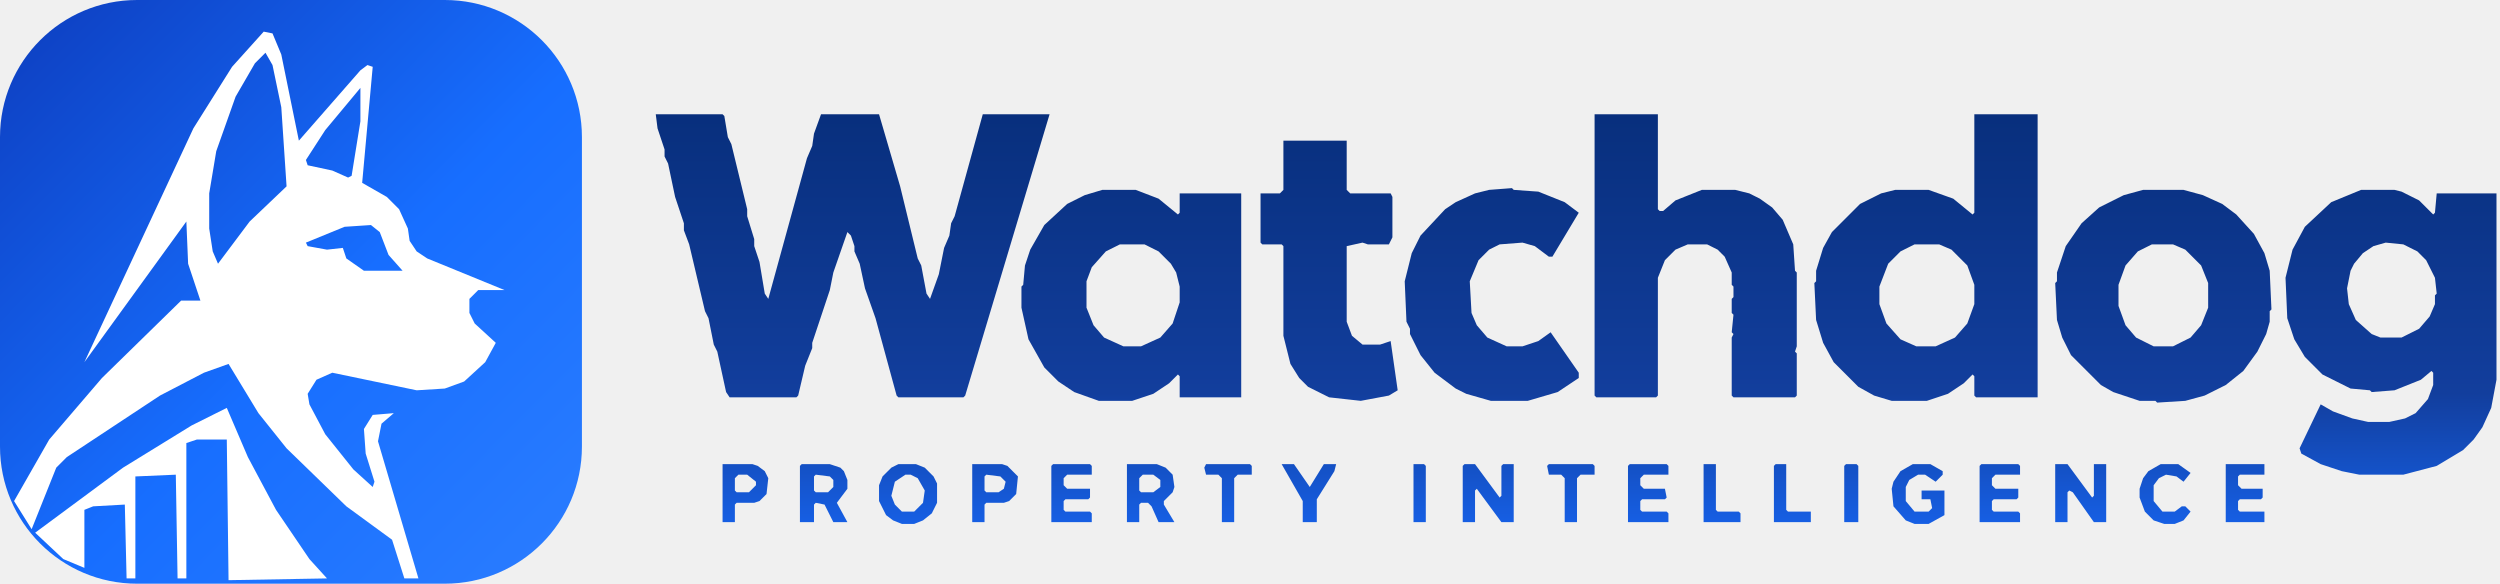
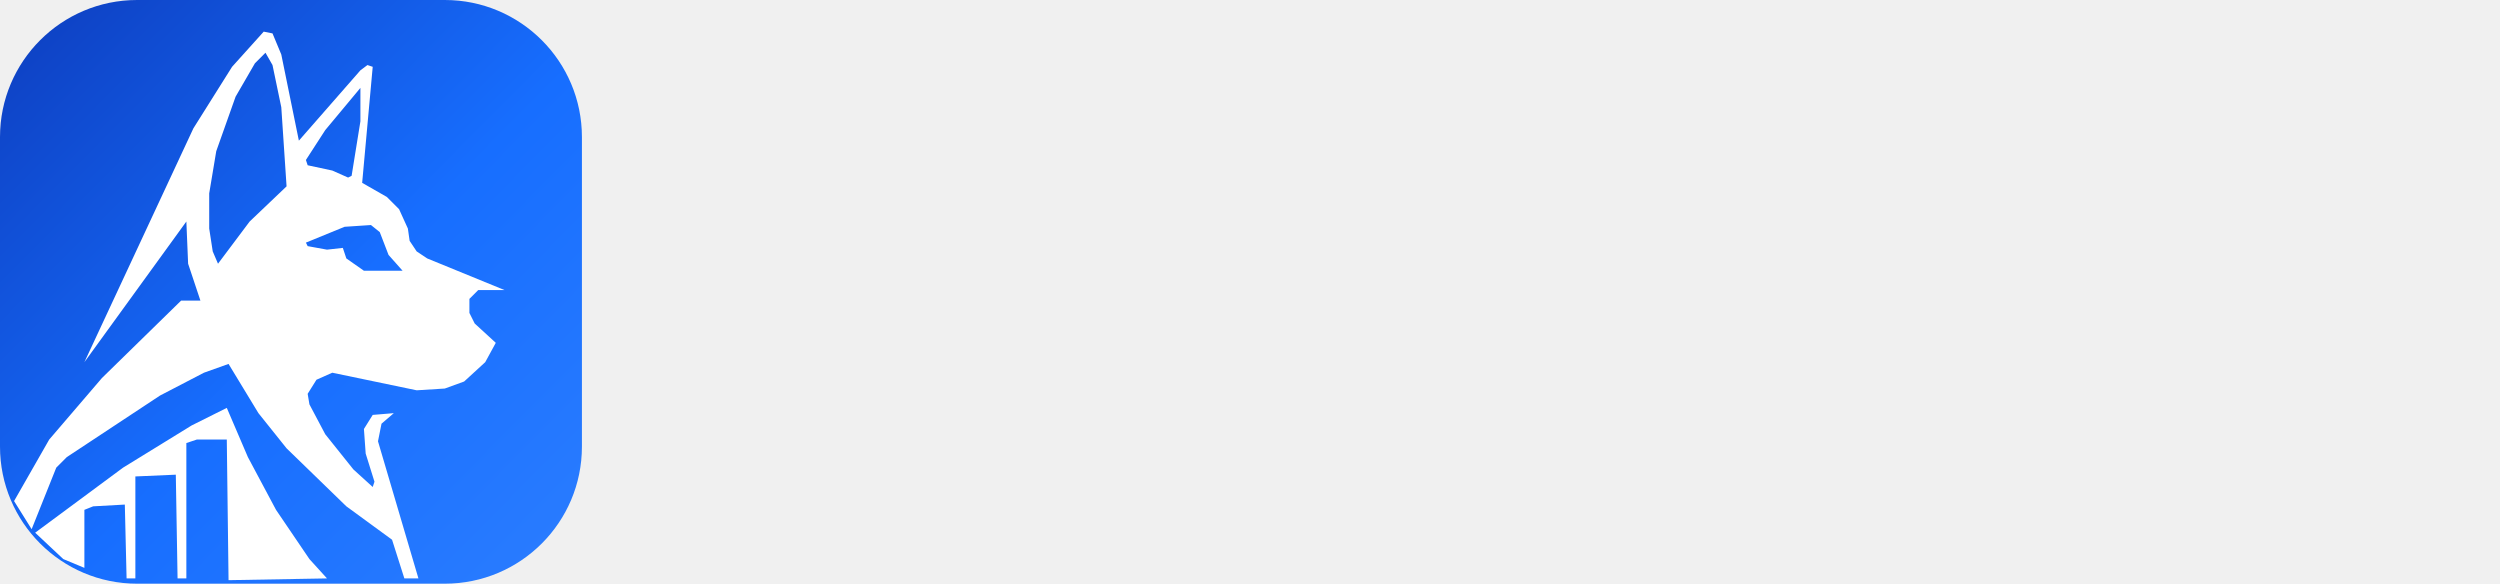
<svg xmlns="http://www.w3.org/2000/svg" viewBox="0 0 1422 332" role="img" aria-labelledby="title desc">
  <defs>
    <linearGradient id="tile" x1="0" y1="0" x2="1" y2="1">
      <stop offset="0" stop-color="#0d3dbe" />
      <stop offset=".55" stop-color="#176eff" />
      <stop offset="1" stop-color="#2b7dff" />
    </linearGradient>
-     <linearGradient id="word" x1="0" y1="0" x2="0" y2="1">
-       <stop offset="0" stop-color="#082f7d" />
-       <stop offset=".68" stop-color="#123e9d" />
-       <stop offset="1" stop-color="#165fe4" />
-     </linearGradient>
  </defs>
  <rect x="0" y="0" width="331" height="332" rx="78" fill="url(#tile)" />
  <path d="M186.00,329.00 L176.00,318.00 L157.00,290.00 L141.00,260.00 L129.00,232.00 L109.00,242.00 L70.00,266.00 L20.00,303.00 L36.00,318.00 L48.00,323.00 L48.00,290.00 L53.00,288.00 L71.00,287.00 L72.00,329.00 L77.00,329.00 L77.00,271.00 L100.00,270.00 L101.00,329.00 L106.00,329.00 L106.00,252.00 L112.00,250.00 L129.00,250.00 L130.00,330.00ZM150.00,18.00 L132.00,38.00 L110.00,73.00 L48.00,206.00 L106.00,126.00 L107.00,150.00 L114.00,171.00 L103.00,171.00 L58.00,215.00 L28.00,250.00 L8.00,285.00 L18.00,301.00 L32.00,266.00 L38.00,260.00 L91.00,225.00 L116.00,212.00 L130.00,207.00 L147.00,235.00 L163.00,255.00 L197.00,288.00 L223.00,307.00 L230.00,329.00 L238.00,329.00 L215.00,251.00 L217.00,241.00 L224.00,235.00 L212.00,236.00 L207.00,244.00 L208.00,258.00 L213.00,274.00 L212.00,277.00 L201.00,267.00 L185.00,247.00 L176.00,230.00 L175.00,224.00 L180.00,216.00 L189.00,212.00 L237.00,222.00 L253.00,221.00 L264.00,217.00 L276.00,206.00 L282.00,195.00 L270.00,184.00 L267.00,178.00 L267.00,170.00 L272.00,165.00 L287.00,165.00 L243.00,147.00 L237.00,143.00 L233.00,137.00 L232.00,130.00 L227.00,119.00 L220.00,112.00 L206.00,104.00 L212.00,38.00 L209.00,37.00 L205.00,40.00 L170.00,80.00 L160.00,31.00 L155.00,19.00ZM174.00,138.00 L196.00,129.00 L211.00,128.00 L216.00,132.00 L221.00,145.00 L229.00,154.00 L207.00,154.00 L197.00,147.00 L195.00,141.00 L186.00,142.00 L175.00,140.00ZM205.00,50.00 L205.00,69.00 L200.00,100.00 L198.00,101.00 L189.00,97.00 L175.00,94.00 L174.00,91.00 L185.00,74.00ZM151.00,30.00 L155.00,37.00 L160.00,61.00 L163.00,106.00 L142.00,126.00 L124.00,150.00 L121.00,143.00 L119.00,130.00 L119.00,110.00 L123.00,86.00 L134.00,55.00 L145.00,36.00Z" fill="#fff" fill-rule="evenodd" />
  <path d="M1266.00,264.00 L1266.00,297.00 L1288.00,297.00 L1288.00,291.00 L1274.00,291.00 L1273.00,290.00 L1273.00,285.00 L1274.00,284.00 L1286.00,284.00 L1287.00,283.00 L1287.00,278.00 L1275.00,278.00 L1273.00,276.00 L1273.00,271.00 L1274.00,270.00 L1288.00,270.00 L1288.00,264.00ZM1229.00,264.00 L1222.00,268.00 L1219.00,272.00 L1217.00,278.00 L1217.00,283.00 L1220.00,291.00 L1225.00,296.00 L1231.00,298.00 L1237.00,298.00 L1242.00,296.00 L1246.00,291.00 L1243.00,288.00 L1241.00,288.00 L1237.00,291.00 L1230.00,291.00 L1225.00,285.00 L1225.00,276.00 L1228.00,272.00 L1232.00,270.00 L1238.00,271.00 L1242.00,274.00 L1246.00,269.00 L1239.00,264.00ZM1169.00,264.00 L1169.00,297.00 L1176.00,297.00 L1176.00,280.00 L1177.00,279.00 L1179.00,280.00 L1191.00,297.00 L1198.00,297.00 L1198.00,264.00 L1191.00,264.00 L1191.00,282.00 L1190.00,283.00 L1176.00,264.00ZM1127.00,264.00 L1126.00,265.00 L1126.00,297.00 L1149.00,297.00 L1149.00,292.00 L1148.00,291.00 L1134.00,291.00 L1133.00,290.00 L1133.00,285.00 L1134.00,284.00 L1147.00,284.00 L1148.00,283.00 L1148.00,278.00 L1135.00,278.00 L1133.00,276.00 L1133.00,272.00 L1135.00,270.00 L1149.00,270.00 L1149.00,265.00 L1148.00,264.00ZM1088.00,264.00 L1081.00,268.00 L1077.00,274.00 L1076.00,278.00 L1077.00,288.00 L1084.00,296.00 L1089.00,298.00 L1097.00,298.00 L1106.00,293.00 L1106.00,279.00 L1093.00,279.00 L1093.00,284.00 L1098.00,284.00 L1099.00,289.00 L1097.00,291.00 L1089.00,291.00 L1084.00,285.00 L1084.00,277.00 L1086.00,273.00 L1091.00,270.00 L1095.00,270.00 L1101.00,274.00 L1105.00,270.00 L1105.00,268.00 L1098.00,264.00ZM1050.00,264.00 L1049.00,265.00 L1049.00,297.00 L1057.00,297.00 L1057.00,265.00 L1056.00,264.00ZM1010.00,264.00 L1009.00,265.00 L1009.00,297.00 L1030.00,297.00 L1030.00,291.00 L1017.00,291.00 L1016.00,290.00 L1016.00,264.00ZM969.00,264.00 L969.00,297.00 L990.00,297.00 L990.00,292.00 L989.00,291.00 L977.00,291.00 L976.00,290.00 L976.00,264.00ZM927.00,264.00 L926.00,265.00 L926.00,297.00 L949.00,297.00 L949.00,292.00 L948.00,291.00 L934.00,291.00 L933.00,290.00 L933.00,285.00 L934.00,284.00 L947.00,284.00 L948.00,283.00 L947.00,278.00 L935.00,278.00 L933.00,276.00 L933.00,272.00 L935.00,270.00 L949.00,270.00 L949.00,265.00 L948.00,264.00ZM881.00,264.00 L880.00,265.00 L881.00,270.00 L888.00,270.00 L890.00,272.00 L890.00,297.00 L897.00,297.00 L897.00,272.00 L899.00,270.00 L907.00,270.00 L907.00,265.00 L906.00,264.00ZM833.00,264.00 L832.00,265.00 L832.00,297.00 L839.00,297.00 L839.00,279.00 L840.00,278.00 L854.00,297.00 L861.00,297.00 L861.00,264.00 L855.00,264.00 L854.00,265.00 L854.00,282.00 L853.00,283.00 L839.00,264.00ZM804.00,264.00 L804.00,297.00 L811.00,297.00 L811.00,265.00 L810.00,264.00ZM729.00,264.00 L741.00,285.00 L741.00,297.00 L749.00,297.00 L749.00,284.00 L759.00,268.00 L760.00,264.00 L753.00,264.00 L745.00,277.00 L736.00,264.00ZM686.00,264.00 L685.00,266.00 L686.00,270.00 L693.00,270.00 L695.00,272.00 L695.00,297.00 L702.00,297.00 L702.00,272.00 L704.00,270.00 L712.00,270.00 L712.00,265.00 L711.00,264.00ZM641.00,264.00 L641.00,297.00 L648.00,297.00 L648.00,287.00 L649.00,286.00 L653.00,286.00 L655.00,288.00 L659.00,297.00 L668.00,297.00 L662.00,287.00 L662.00,285.00 L667.00,280.00 L668.00,277.00 L667.00,270.00 L663.00,266.00 L658.00,264.00ZM648.00,272.00 L650.00,270.00 L656.00,270.00 L660.00,273.00 L660.00,277.00 L656.00,280.00 L649.00,280.00 L648.00,279.00ZM599.00,264.00 L598.00,265.00 L598.00,297.00 L621.00,297.00 L621.00,292.00 L620.00,291.00 L606.00,291.00 L605.00,290.00 L605.00,285.00 L606.00,284.00 L619.00,284.00 L620.00,283.00 L620.00,278.00 L607.00,278.00 L605.00,276.00 L605.00,272.00 L607.00,270.00 L621.00,270.00 L621.00,265.00 L620.00,264.00ZM573.00,265.00 L570.00,264.00 L553.00,264.00 L553.00,297.00 L560.00,297.00 L560.00,287.00 L561.00,286.00 L571.00,286.00 L574.00,285.00 L578.00,281.00 L579.00,271.00ZM560.00,271.00 L561.00,270.00 L569.00,271.00 L572.00,274.00 L571.00,278.00 L568.00,280.00 L561.00,280.00 L560.00,279.00ZM511.00,264.00 L507.00,266.00 L502.00,271.00 L500.00,276.00 L500.00,285.00 L504.00,293.00 L508.00,296.00 L513.00,298.00 L520.00,298.00 L525.00,296.00 L530.00,292.00 L533.00,286.00 L533.00,275.00 L531.00,271.00 L526.00,266.00 L521.00,264.00ZM515.00,270.00 L518.00,270.00 L522.00,272.00 L526.00,279.00 L525.00,286.00 L520.00,291.00 L513.00,291.00 L509.00,287.00 L507.00,282.00 L509.00,274.00ZM456.00,264.00 L455.00,265.00 L455.00,297.00 L463.00,297.00 L463.00,287.00 L464.00,286.00 L469.00,287.00 L474.00,297.00 L482.00,297.00 L476.00,286.00 L482.00,278.00 L482.00,273.00 L480.00,268.00 L478.00,266.00 L472.00,264.00ZM463.00,271.00 L464.00,270.00 L472.00,271.00 L474.00,273.00 L474.00,277.00 L471.00,280.00 L464.00,280.00 L463.00,279.00ZM431.00,265.00 L428.00,264.00 L411.00,264.00 L411.00,297.00 L418.00,297.00 L418.00,287.00 L419.00,286.00 L429.00,286.00 L432.00,285.00 L436.00,281.00 L437.00,272.00 L435.00,268.00ZM418.00,272.00 L420.00,270.00 L425.00,270.00 L430.00,274.00 L430.00,276.00 L426.00,280.00 L419.00,280.00 L418.00,279.00ZM1420.00,110.00 L1386.00,110.00 L1385.00,121.00 L1384.00,122.00 L1376.00,114.00 L1366.00,109.00 L1362.00,108.00 L1343.00,108.00 L1326.00,115.00 L1311.00,129.00 L1304.00,142.00 L1300.00,158.00 L1301.00,181.00 L1305.00,193.00 L1311.00,203.00 L1321.00,213.00 L1337.00,221.00 L1348.00,222.00 L1349.00,223.00 L1362.00,222.00 L1377.00,216.00 L1383.00,211.00 L1384.00,212.00 L1384.00,219.00 L1381.00,227.00 L1374.00,235.00 L1368.00,238.00 L1359.00,240.00 L1347.00,240.00 L1338.00,238.00 L1327.00,234.00 L1320.00,230.00 L1308.00,255.00 L1309.00,258.00 L1320.00,264.00 L1332.00,268.00 L1342.00,270.00 L1367.00,270.00 L1386.00,265.00 L1401.00,256.00 L1407.00,250.00 L1412.00,243.00 L1417.00,232.00 L1420.00,216.00ZM1357.00,138.00 L1367.00,139.00 L1375.00,143.00 L1380.00,148.00 L1385.00,158.00 L1386.00,167.00 L1385.00,168.00 L1385.00,173.00 L1382.00,180.00 L1376.00,187.00 L1366.00,192.00 L1354.00,192.00 L1349.00,190.00 L1340.00,182.00 L1336.00,173.00 L1335.00,164.00 L1337.00,154.00 L1339.00,150.00 L1344.00,144.00 L1350.00,140.00ZM1219.00,108.00 L1208.00,111.00 L1194.00,118.00 L1184.00,127.00 L1175.00,140.00 L1170.00,155.00 L1170.00,160.00 L1169.00,161.00 L1170.00,182.00 L1173.00,192.00 L1178.00,202.00 L1195.00,219.00 L1202.00,223.00 L1217.00,228.00 L1226.00,228.00 L1227.00,229.00 L1243.00,228.00 L1254.00,225.00 L1266.00,219.00 L1276.00,211.00 L1284.00,200.00 L1289.00,190.00 L1291.00,183.00 L1291.00,177.00 L1292.00,176.00 L1291.00,154.00 L1288.00,144.00 L1282.00,133.00 L1272.00,122.00 L1264.00,116.00 L1253.00,111.00 L1242.00,108.00ZM1224.00,139.00 L1236.00,139.00 L1243.00,142.00 L1252.00,151.00 L1256.00,161.00 L1256.00,175.00 L1252.00,185.00 L1246.00,192.00 L1236.00,197.00 L1225.00,197.00 L1215.00,192.00 L1209.00,185.00 L1205.00,174.00 L1205.00,162.00 L1209.00,151.00 L1216.00,143.00ZM594.00,128.00 L586.00,142.00 L583.00,151.00 L582.00,162.00 L581.00,163.00 L581.00,175.00 L585.00,193.00 L594.00,209.00 L602.00,217.00 L611.00,223.00 L625.00,228.00 L644.00,228.00 L656.00,224.00 L665.00,218.00 L670.00,213.00 L671.00,214.00 L671.00,226.00 L706.00,226.00 L706.00,110.00 L671.00,110.00 L671.00,121.00 L670.00,122.00 L659.00,113.00 L646.00,108.00 L627.00,108.00 L617.00,111.00 L607.00,116.00ZM637.00,139.00 L651.00,139.00 L659.00,143.00 L666.00,150.00 L669.00,155.00 L671.00,163.00 L671.00,172.00 L667.00,184.00 L660.00,192.00 L649.00,197.00 L639.00,197.00 L628.00,192.00 L622.00,185.00 L618.00,175.00 L618.00,160.00 L621.00,152.00 L629.00,143.00ZM847.00,108.00 L839.00,110.00 L828.00,115.00 L822.00,119.00 L808.00,134.00 L803.00,144.00 L799.00,160.00 L800.00,183.00 L802.00,187.00 L802.00,190.00 L808.00,202.00 L816.00,212.00 L828.00,221.00 L834.00,224.00 L848.00,228.00 L869.00,228.00 L886.00,223.00 L898.00,215.00 L898.00,212.00 L882.00,189.00 L875.00,194.00 L866.00,197.00 L857.00,197.00 L846.00,192.00 L840.00,185.00 L837.00,178.00 L836.00,160.00 L841.00,148.00 L847.00,142.00 L853.00,139.00 L866.00,138.00 L873.00,140.00 L881.00,146.00 L883.00,146.00 L898.00,121.00 L890.00,115.00 L875.00,109.00 L861.00,108.00 L860.00,107.00ZM730.00,80.00 L730.00,108.00 L728.00,110.00 L717.00,110.00 L717.00,138.00 L718.00,139.00 L729.00,139.00 L730.00,140.00 L730.00,191.00 L734.00,207.00 L739.00,215.00 L744.00,220.00 L756.00,226.00 L774.00,228.00 L790.00,225.00 L795.00,222.00 L791.00,194.00 L785.00,196.00 L775.00,196.00 L769.00,191.00 L766.00,183.00 L766.00,140.00 L775.00,138.00 L778.00,139.00 L790.00,139.00 L792.00,135.00 L792.00,112.00 L791.00,110.00 L768.00,110.00 L766.00,108.00 L766.00,80.00ZM1159.00,65.00 L1123.00,65.00 L1123.00,121.00 L1122.00,122.00 L1111.00,113.00 L1097.00,108.00 L1078.00,108.00 L1070.00,110.00 L1058.00,116.00 L1042.00,132.00 L1037.00,141.00 L1033.00,154.00 L1033.00,160.00 L1032.00,161.00 L1033.00,182.00 L1037.00,195.00 L1043.00,206.00 L1057.00,220.00 L1066.00,225.00 L1076.00,228.00 L1096.00,228.00 L1108.00,224.00 L1117.00,218.00 L1122.00,213.00 L1123.00,214.00 L1123.00,225.00 L1124.00,226.00 L1159.00,226.00ZM1089.00,139.00 L1103.00,139.00 L1110.00,142.00 L1119.00,151.00 L1123.00,162.00 L1123.00,173.00 L1119.00,184.00 L1112.00,192.00 L1101.00,197.00 L1090.00,197.00 L1081.00,193.00 L1073.00,184.00 L1069.00,173.00 L1069.00,163.00 L1074.00,150.00 L1081.00,143.00ZM907.00,65.00 L907.00,225.00 L908.00,226.00 L942.00,226.00 L943.00,225.00 L943.00,158.00 L947.00,148.00 L953.00,142.00 L960.00,139.00 L971.00,139.00 L977.00,142.00 L981.00,146.00 L985.00,155.00 L985.00,162.00 L986.00,163.00 L986.00,169.00 L985.00,170.00 L985.00,178.00 L986.00,179.00 L985.00,189.00 L986.00,190.00 L985.00,192.00 L985.00,225.00 L986.00,226.00 L1021.00,226.00 L1022.00,225.00 L1022.00,201.00 L1021.00,200.00 L1022.00,197.00 L1022.00,155.00 L1021.00,154.00 L1020.00,139.00 L1014.00,125.00 L1008.00,118.00 L1001.00,113.00 L995.00,110.00 L987.00,108.00 L968.00,108.00 L953.00,114.00 L946.00,120.00 L944.00,120.00 L943.00,119.00 L943.00,65.00ZM373.00,65.00 L374.00,73.00 L378.00,85.00 L378.00,89.00 L380.00,93.00 L384.00,112.00 L389.00,127.00 L389.00,131.00 L392.00,139.00 L401.00,177.00 L403.00,181.00 L406.00,196.00 L408.00,200.00 L413.00,223.00 L415.00,226.00 L453.00,226.00 L454.00,225.00 L458.00,208.00 L462.00,198.00 L462.00,195.00 L472.00,165.00 L474.00,155.00 L482.00,132.00 L484.00,134.00 L486.00,140.00 L486.00,143.00 L489.00,150.00 L492.00,164.00 L498.00,181.00 L510.00,225.00 L511.00,226.00 L548.00,226.00 L549.00,225.00 L597.00,65.00 L559.00,65.00 L543.00,123.00 L541.00,127.00 L540.00,134.00 L537.00,141.00 L534.00,156.00 L529.00,170.00 L527.00,167.00 L524.00,151.00 L522.00,147.00 L512.00,106.00 L500.00,65.00 L467.00,65.00 L463.00,76.00 L462.00,83.00 L459.00,90.00 L437.00,170.00 L435.00,167.00 L432.00,149.00 L429.00,140.00 L429.00,136.00 L425.00,123.00 L425.00,119.00 L416.00,82.00 L414.00,78.00 L412.00,66.00 L411.00,65.00Z" fill="url(#word)" fill-rule="evenodd" />
</svg>
